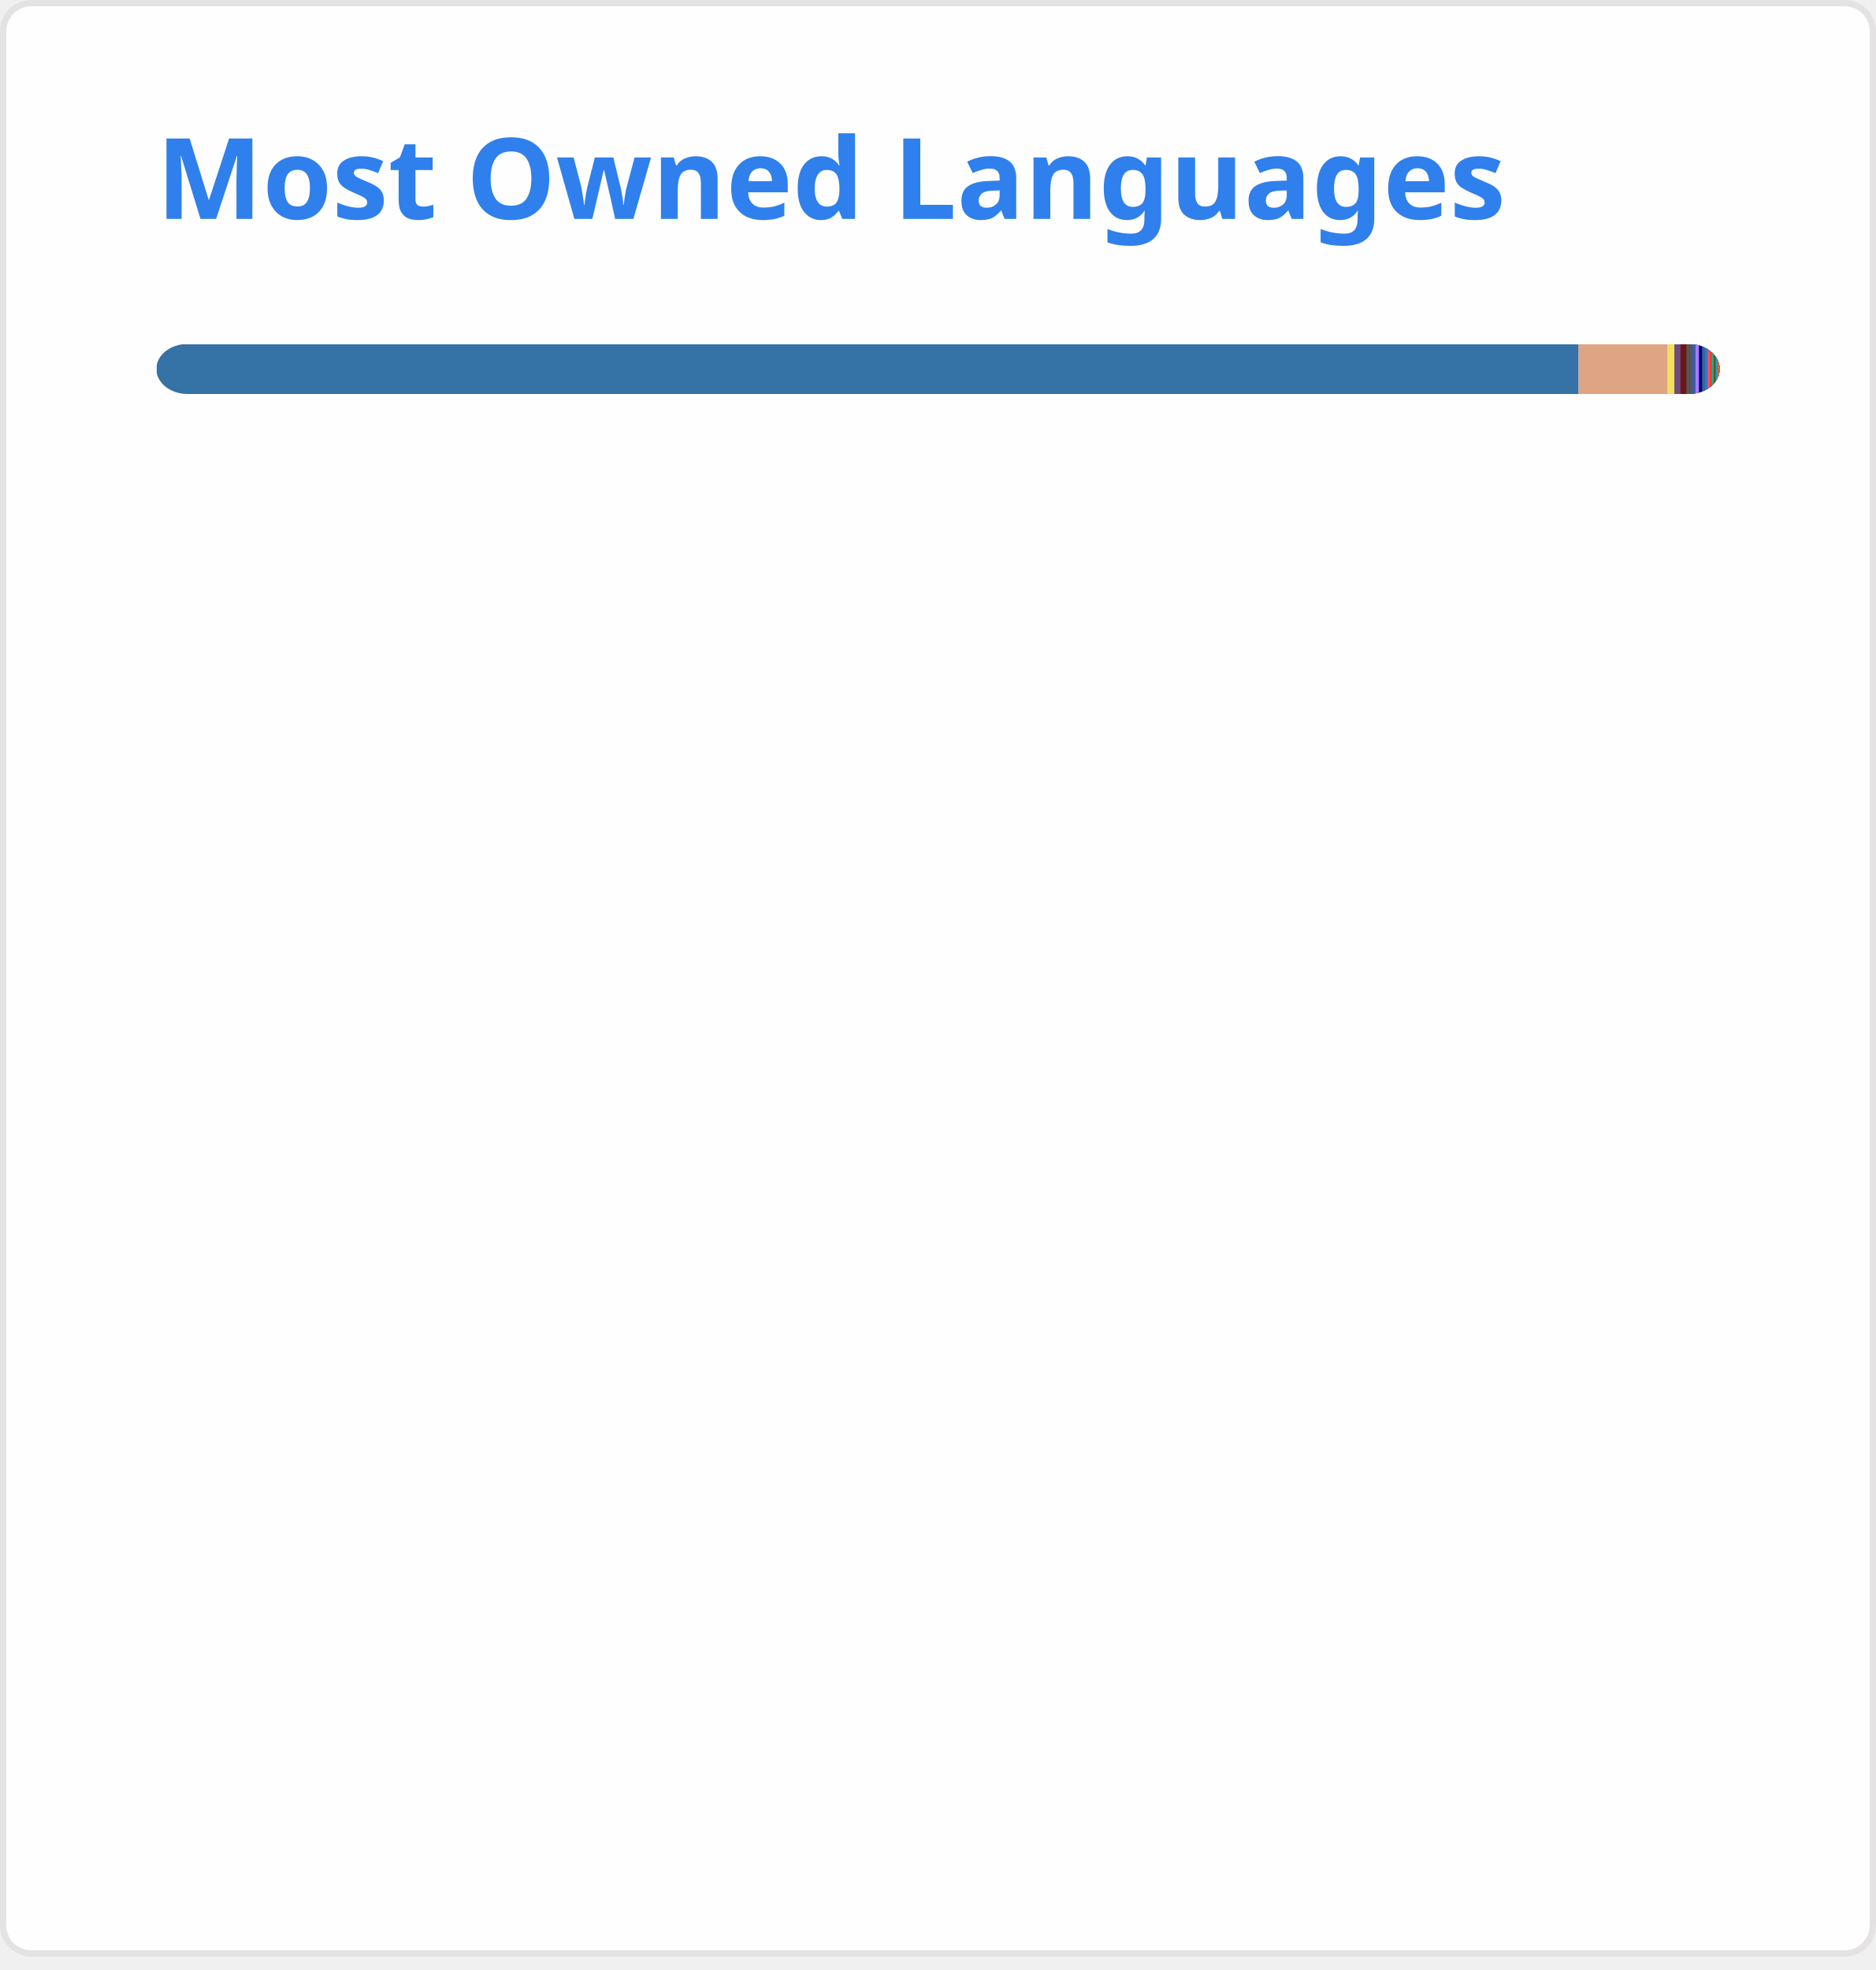
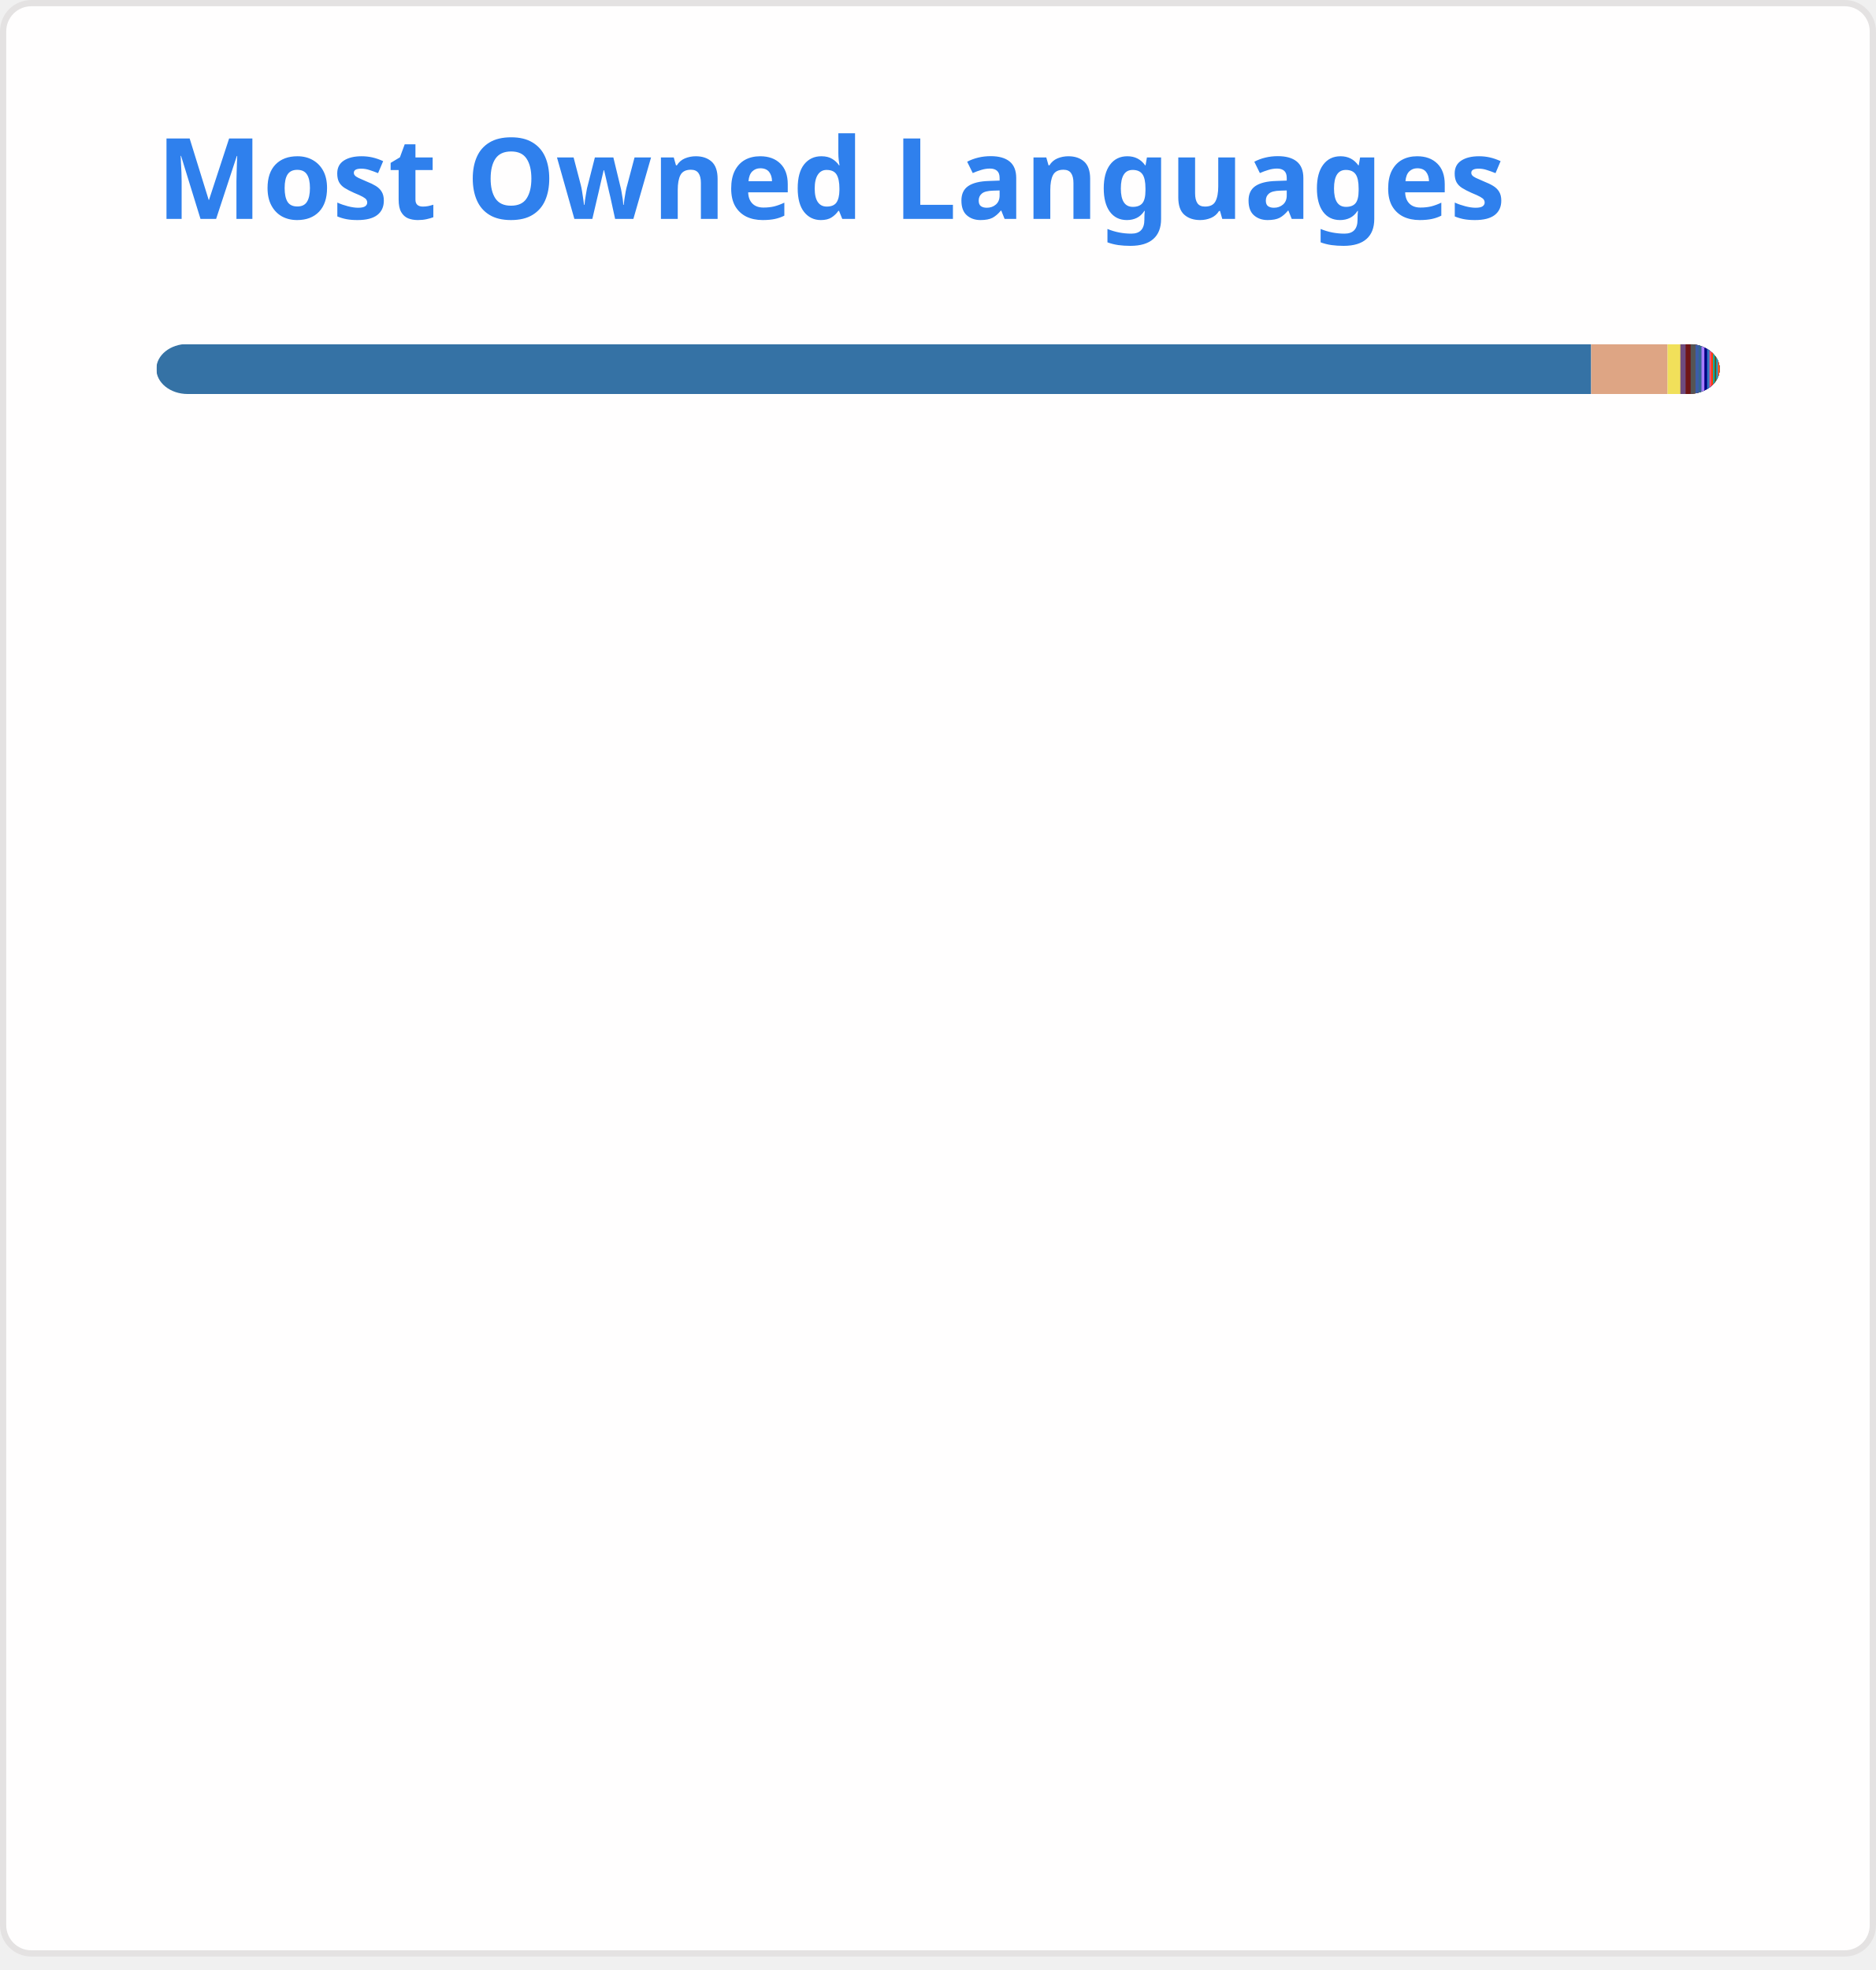
<svg xmlns="http://www.w3.org/2000/svg" width="300" height="315" viewBox="0 0 300 315" fill="none" role="img" aria-labelledby="descId">
  <style>
          .header {
            font: 600 18px 'Segoe UI', Ubuntu, Sans-Serif;
            fill: #2f80ed;
            animation: fadeInAnimation 0.8s ease-in-out forwards;
          }
          @supports(-moz-appearance: auto) {
            /* Selector detects Firefox */
            .header { font-size: 15.5px; }
          }
          
    @keyframes slideInAnimation {
      from {
        width: 0;
      }
      to {
        width: calc(100%-100px);
      }
    }
    @keyframes growWidthAnimation {
      from {
        width: 0;
      }
      to {
        width: 100%;
      }
    }
    .stat {
      font: 600 14px 'Segoe UI', Ubuntu, "Helvetica Neue", Sans-Serif; fill: #434d58;
    }
    @supports(-moz-appearance: auto) {
      /* Selector detects Firefox */
      .stat { font-size:12px; }
    }
    .bold { font-weight: 700 }
    .lang-name {
      font: 400 11px "Segoe UI", Ubuntu, Sans-Serif;
      fill: #434d58;
    }
    .stagger {
      opacity: 0;
      animation: fadeInAnimation 0.3s ease-in-out forwards;
    }
    #rect-mask rect{
      animation: slideInAnimation 1s ease-in-out forwards;
    }
    .lang-progress{
      animation: growWidthAnimation 0.6s ease-in-out forwards;
    }
    

          
      /* Animations */
      @keyframes scaleInAnimation {
        from {
          transform: translate(-5px, 5px) scale(0);
        }
        to {
          transform: translate(-5px, 5px) scale(1);
        }
      }
      @keyframes fadeInAnimation {
        from {
          opacity: 0;
        }
        to {
          opacity: 1;
        }
      }
    
          
        </style>
  <rect data-testid="card-bg" x="0.5" y="0.5" rx="4.5" height="99%" stroke="#e4e2e2" width="299" fill="#fffefe" stroke-opacity="1" />
  <g data-testid="card-title" transform="translate(25, 35)">
    <g transform="translate(0, 0)">
      <text x="0" y="0" class="header" data-testid="header">Most Owned Languages</text>
    </g>
  </g>
  <g data-testid="main-card-body" transform="translate(0, 55)">
    <svg data-testid="lang-items" x="25">
      <mask id="rect-mask">
        <rect x="0" y="0" width="250" height="8" fill="white" rx="5" />
      </mask>
-       <rect mask="url(#rect-mask)" data-testid="lang-progress" x="0" y="0" width="227.45" height="8" fill="#3572A5" />
-       <rect mask="url(#rect-mask)" data-testid="lang-progress" x="227.45" y="0" width="14.24" height="8" fill="#dea584" />
-       <rect mask="url(#rect-mask)" data-testid="lang-progress" x="241.69" y="0" width="11.07" height="8" fill="#f1e05a" />
-       <rect mask="url(#rect-mask)" data-testid="lang-progress" x="242.76" y="0" width="10.98" height="8" fill="#6e4a7e" />
-       <rect mask="url(#rect-mask)" data-testid="lang-progress" x="243.74" y="0" width="10.94" height="8" fill="#701516" />
-       <rect mask="url(#rect-mask)" data-testid="lang-progress" x="244.68" y="0" width="10.9" height="8" fill="#555555" />
-       <rect mask="url(#rect-mask)" data-testid="lang-progress" x="245.58" y="0" width="10.57" height="8" fill="#3c5caa" />
-       <rect mask="url(#rect-mask)" data-testid="lang-progress" x="246.15" y="0" width="10.54" height="8" fill="#A97BFF" />
-       <rect mask="url(#rect-mask)" data-testid="lang-progress" x="246.69" y="0" width="10.5" height="8" fill="#000080" />
-       <rect mask="url(#rect-mask)" data-testid="lang-progress" x="247.19" y="0" width="10.47" height="8" fill="#336790" />
-       <rect mask="url(#rect-mask)" data-testid="lang-progress" x="247.66" y="0" width="10.44" height="8" fill="#3178c6" />
-       <rect mask="url(#rect-mask)" data-testid="lang-progress" x="248.1" y="0" width="10.34" height="8" fill="#f34b7d" />
-       <rect mask="url(#rect-mask)" data-testid="lang-progress" x="248.44" y="0" width="10.32" height="8" fill="#ff3e00" />
-       <rect mask="url(#rect-mask)" data-testid="lang-progress" x="248.76" y="0" width="10.31" height="8" fill="#00B4AB" />
-       <rect mask="url(#rect-mask)" data-testid="lang-progress" x="249.07" y="0" width="10.3" height="8" fill="#6E4C13" />
-       <rect mask="url(#rect-mask)" data-testid="lang-progress" x="249.37" y="0" width="10.26" height="8" fill="#00ADD8" />
-       <rect mask="url(#rect-mask)" data-testid="lang-progress" x="249.63" y="0" width="10.18" height="8" fill="#F05138" />
-       <rect mask="url(#rect-mask)" data-testid="lang-progress" x="249.81" y="0" width="10.17" height="8" fill="#ff5a03" />
+       <rect mask="url(#rect-mask)" data-testid="lang-progress" x="0" y="0" width="229.45" height="8" fill="#3572A5" />
+       <rect mask="url(#rect-mask)" data-testid="lang-progress" x="229.45" y="0" width="12.23" height="8" fill="#dea584" />
+       <rect mask="url(#rect-mask)" data-testid="lang-progress" x="241.68" y="0" width="12.04" height="8" fill="#f1e05a" />
+       <rect mask="url(#rect-mask)" data-testid="lang-progress" x="243.72" y="0" width="10.84" height="8" fill="#6e4a7e" />
+       <rect mask="url(#rect-mask)" data-testid="lang-progress" x="244.56" y="0" width="10.81" height="8" fill="#701516" />
+       <rect mask="url(#rect-mask)" data-testid="lang-progress" x="245.37" y="0" width="10.77" height="8" fill="#555555" />
+       <rect mask="url(#rect-mask)" data-testid="lang-progress" x="246.14" y="0" width="10.49" height="8" fill="#3c5caa" />
+       <rect mask="url(#rect-mask)" data-testid="lang-progress" x="246.63" y="0" width="10.47" height="8" fill="#336790" />
+       <rect mask="url(#rect-mask)" data-testid="lang-progress" x="247.1" y="0" width="10.46" height="8" fill="#A97BFF" />
+       <rect mask="url(#rect-mask)" data-testid="lang-progress" x="247.56" y="0" width="10.43" height="8" fill="#000080" />
+       <rect mask="url(#rect-mask)" data-testid="lang-progress" x="247.99" y="0" width="10.38" height="8" fill="#3178c6" />
+       <rect mask="url(#rect-mask)" data-testid="lang-progress" x="248.37" y="0" width="10.29" height="8" fill="#f34b7d" />
+       <rect mask="url(#rect-mask)" data-testid="lang-progress" x="248.66" y="0" width="10.28" height="8" fill="#ff3e00" />
+       <rect mask="url(#rect-mask)" data-testid="lang-progress" x="248.94" y="0" width="10.27" height="8" fill="#00B4AB" />
+       <rect mask="url(#rect-mask)" data-testid="lang-progress" x="249.21" y="0" width="10.25" height="8" fill="#6E4C13" />
+       <rect mask="url(#rect-mask)" data-testid="lang-progress" x="249.46" y="0" width="10.23" height="8" fill="#00ADD8" />
+       <rect mask="url(#rect-mask)" data-testid="lang-progress" x="249.69" y="0" width="10.16" height="8" fill="#F05138" />
+       <rect mask="url(#rect-mask)" data-testid="lang-progress" x="249.85" y="0" width="10.15" height="8" fill="#ff5a03" />
      <g transform="translate(0, 25)">
        <g transform="translate(0, 0)">
          <g transform="translate(0, 0)">
            <g class="stagger" style="animation-delay: 450ms">
              <circle cx="5" cy="6" r="5" fill="#3572A5" />
              <text data-testid="lang-name" x="15" y="10" class="lang-name">
-         Python 23.4 MB
+         Python 27.5 MB
      </text>
            </g>
          </g>
          <g transform="translate(0, 25)">
            <g class="stagger" style="animation-delay: 600ms">
              <circle cx="5" cy="6" r="5" fill="#dea584" />
              <text data-testid="lang-name" x="15" y="10" class="lang-name">
        Rust 1.5 MB
      </text>
            </g>
          </g>
          <g transform="translate(0, 50)">
            <g class="stagger" style="animation-delay: 750ms">
              <circle cx="5" cy="6" r="5" fill="#f1e05a" />
              <text data-testid="lang-name" x="15" y="10" class="lang-name">
-         JavaScript 113.0 KB
+         JavaScript 249.9 KB
      </text>
            </g>
          </g>
          <g transform="translate(0, 75)">
            <g class="stagger" style="animation-delay: 900ms">
              <circle cx="5" cy="6" r="5" fill="#6e4a7e" />
              <text data-testid="lang-name" x="15" y="10" class="lang-name">
        Elixir 103.3 KB
      </text>
            </g>
          </g>
          <g transform="translate(0, 100)">
            <g class="stagger" style="animation-delay: 1050ms">
              <circle cx="5" cy="6" r="5" fill="#701516" />
              <text data-testid="lang-name" x="15" y="10" class="lang-name">
        Ruby 99.5 KB
      </text>
            </g>
          </g>
          <g transform="translate(0, 125)">
            <g class="stagger" style="animation-delay: 1200ms">
              <circle cx="5" cy="6" r="5" fill="#555555" />
              <text data-testid="lang-name" x="15" y="10" class="lang-name">
        C 94.8 KB
      </text>
            </g>
          </g>
          <g transform="translate(0, 150)">
            <g class="stagger" style="animation-delay: 1350ms">
              <circle cx="5" cy="6" r="5" fill="#3c5caa" />
              <text data-testid="lang-name" x="15" y="10" class="lang-name">
        Racket 60.4 KB
      </text>
            </g>
          </g>
          <g transform="translate(0, 175)">
            <g class="stagger" style="animation-delay: 1500ms">
-               <circle cx="5" cy="6" r="5" fill="#A97BFF" />
-               <text data-testid="lang-name" x="15" y="10" class="lang-name">
-         Kotlin 56.9 KB
+               <circle cx="5" cy="6" r="5" fill="#336790" />
+               <text data-testid="lang-name" x="15" y="10" class="lang-name">
+         PLpgSQL 57.2 KB
      </text>
            </g>
          </g>
          <g transform="translate(0, 200)">
            <g class="stagger" style="animation-delay: 1650ms">
-               <circle cx="5" cy="6" r="5" fill="#000080" />
-               <text data-testid="lang-name" x="15" y="10" class="lang-name">
-         Lua 53.2 KB
+               <circle cx="5" cy="6" r="5" fill="#A97BFF" />
+               <text data-testid="lang-name" x="15" y="10" class="lang-name">
+         Kotlin 56.9 KB
      </text>
            </g>
          </g>
        </g>
        <g transform="translate(150, 0)">
          <g transform="translate(0, 0)">
            <g class="stagger" style="animation-delay: 450ms">
-               <circle cx="5" cy="6" r="5" fill="#336790" />
-               <text data-testid="lang-name" x="15" y="10" class="lang-name">
-         PLpgSQL 49.1 KB
+               <circle cx="5" cy="6" r="5" fill="#000080" />
+               <text data-testid="lang-name" x="15" y="10" class="lang-name">
+         Lua 53.2 KB
      </text>
            </g>
          </g>
          <g transform="translate(0, 25)">
            <g class="stagger" style="animation-delay: 600ms">
              <circle cx="5" cy="6" r="5" fill="#3178c6" />
              <text data-testid="lang-name" x="15" y="10" class="lang-name">
        TypeScript 46.6 KB
      </text>
            </g>
          </g>
          <g transform="translate(0, 50)">
            <g class="stagger" style="animation-delay: 750ms">
              <circle cx="5" cy="6" r="5" fill="#f34b7d" />
              <text data-testid="lang-name" x="15" y="10" class="lang-name">
        C++ 35.9 KB
      </text>
            </g>
          </g>
          <g transform="translate(0, 75)">
            <g class="stagger" style="animation-delay: 900ms">
              <circle cx="5" cy="6" r="5" fill="#ff3e00" />
              <text data-testid="lang-name" x="15" y="10" class="lang-name">
        Svelte 34.2 KB
      </text>
            </g>
          </g>
          <g transform="translate(0, 100)">
            <g class="stagger" style="animation-delay: 1050ms">
              <circle cx="5" cy="6" r="5" fill="#00B4AB" />
              <text data-testid="lang-name" x="15" y="10" class="lang-name">
        Dart 33.2 KB
      </text>
            </g>
          </g>
          <g transform="translate(0, 125)">
            <g class="stagger" style="animation-delay: 1200ms">
              <circle cx="5" cy="6" r="5" fill="#6E4C13" />
              <text data-testid="lang-name" x="15" y="10" class="lang-name">
        Assembly 31.1 KB
      </text>
            </g>
          </g>
          <g transform="translate(0, 150)">
            <g class="stagger" style="animation-delay: 1350ms">
              <circle cx="5" cy="6" r="5" fill="#00ADD8" />
              <text data-testid="lang-name" x="15" y="10" class="lang-name">
        Go 27.8 KB
      </text>
            </g>
          </g>
          <g transform="translate(0, 175)">
            <g class="stagger" style="animation-delay: 1500ms">
              <circle cx="5" cy="6" r="5" fill="#F05138" />
              <text data-testid="lang-name" x="15" y="10" class="lang-name">
        Swift 19.1 KB
      </text>
            </g>
          </g>
          <g transform="translate(0, 200)">
            <g class="stagger" style="animation-delay: 1650ms">
              <circle cx="5" cy="6" r="5" fill="#ff5a03" />
              <text data-testid="lang-name" x="15" y="10" class="lang-name">
        Astro 17.8 KB
      </text>
            </g>
          </g>
        </g>
      </g>
    </svg>
  </g>
</svg>
